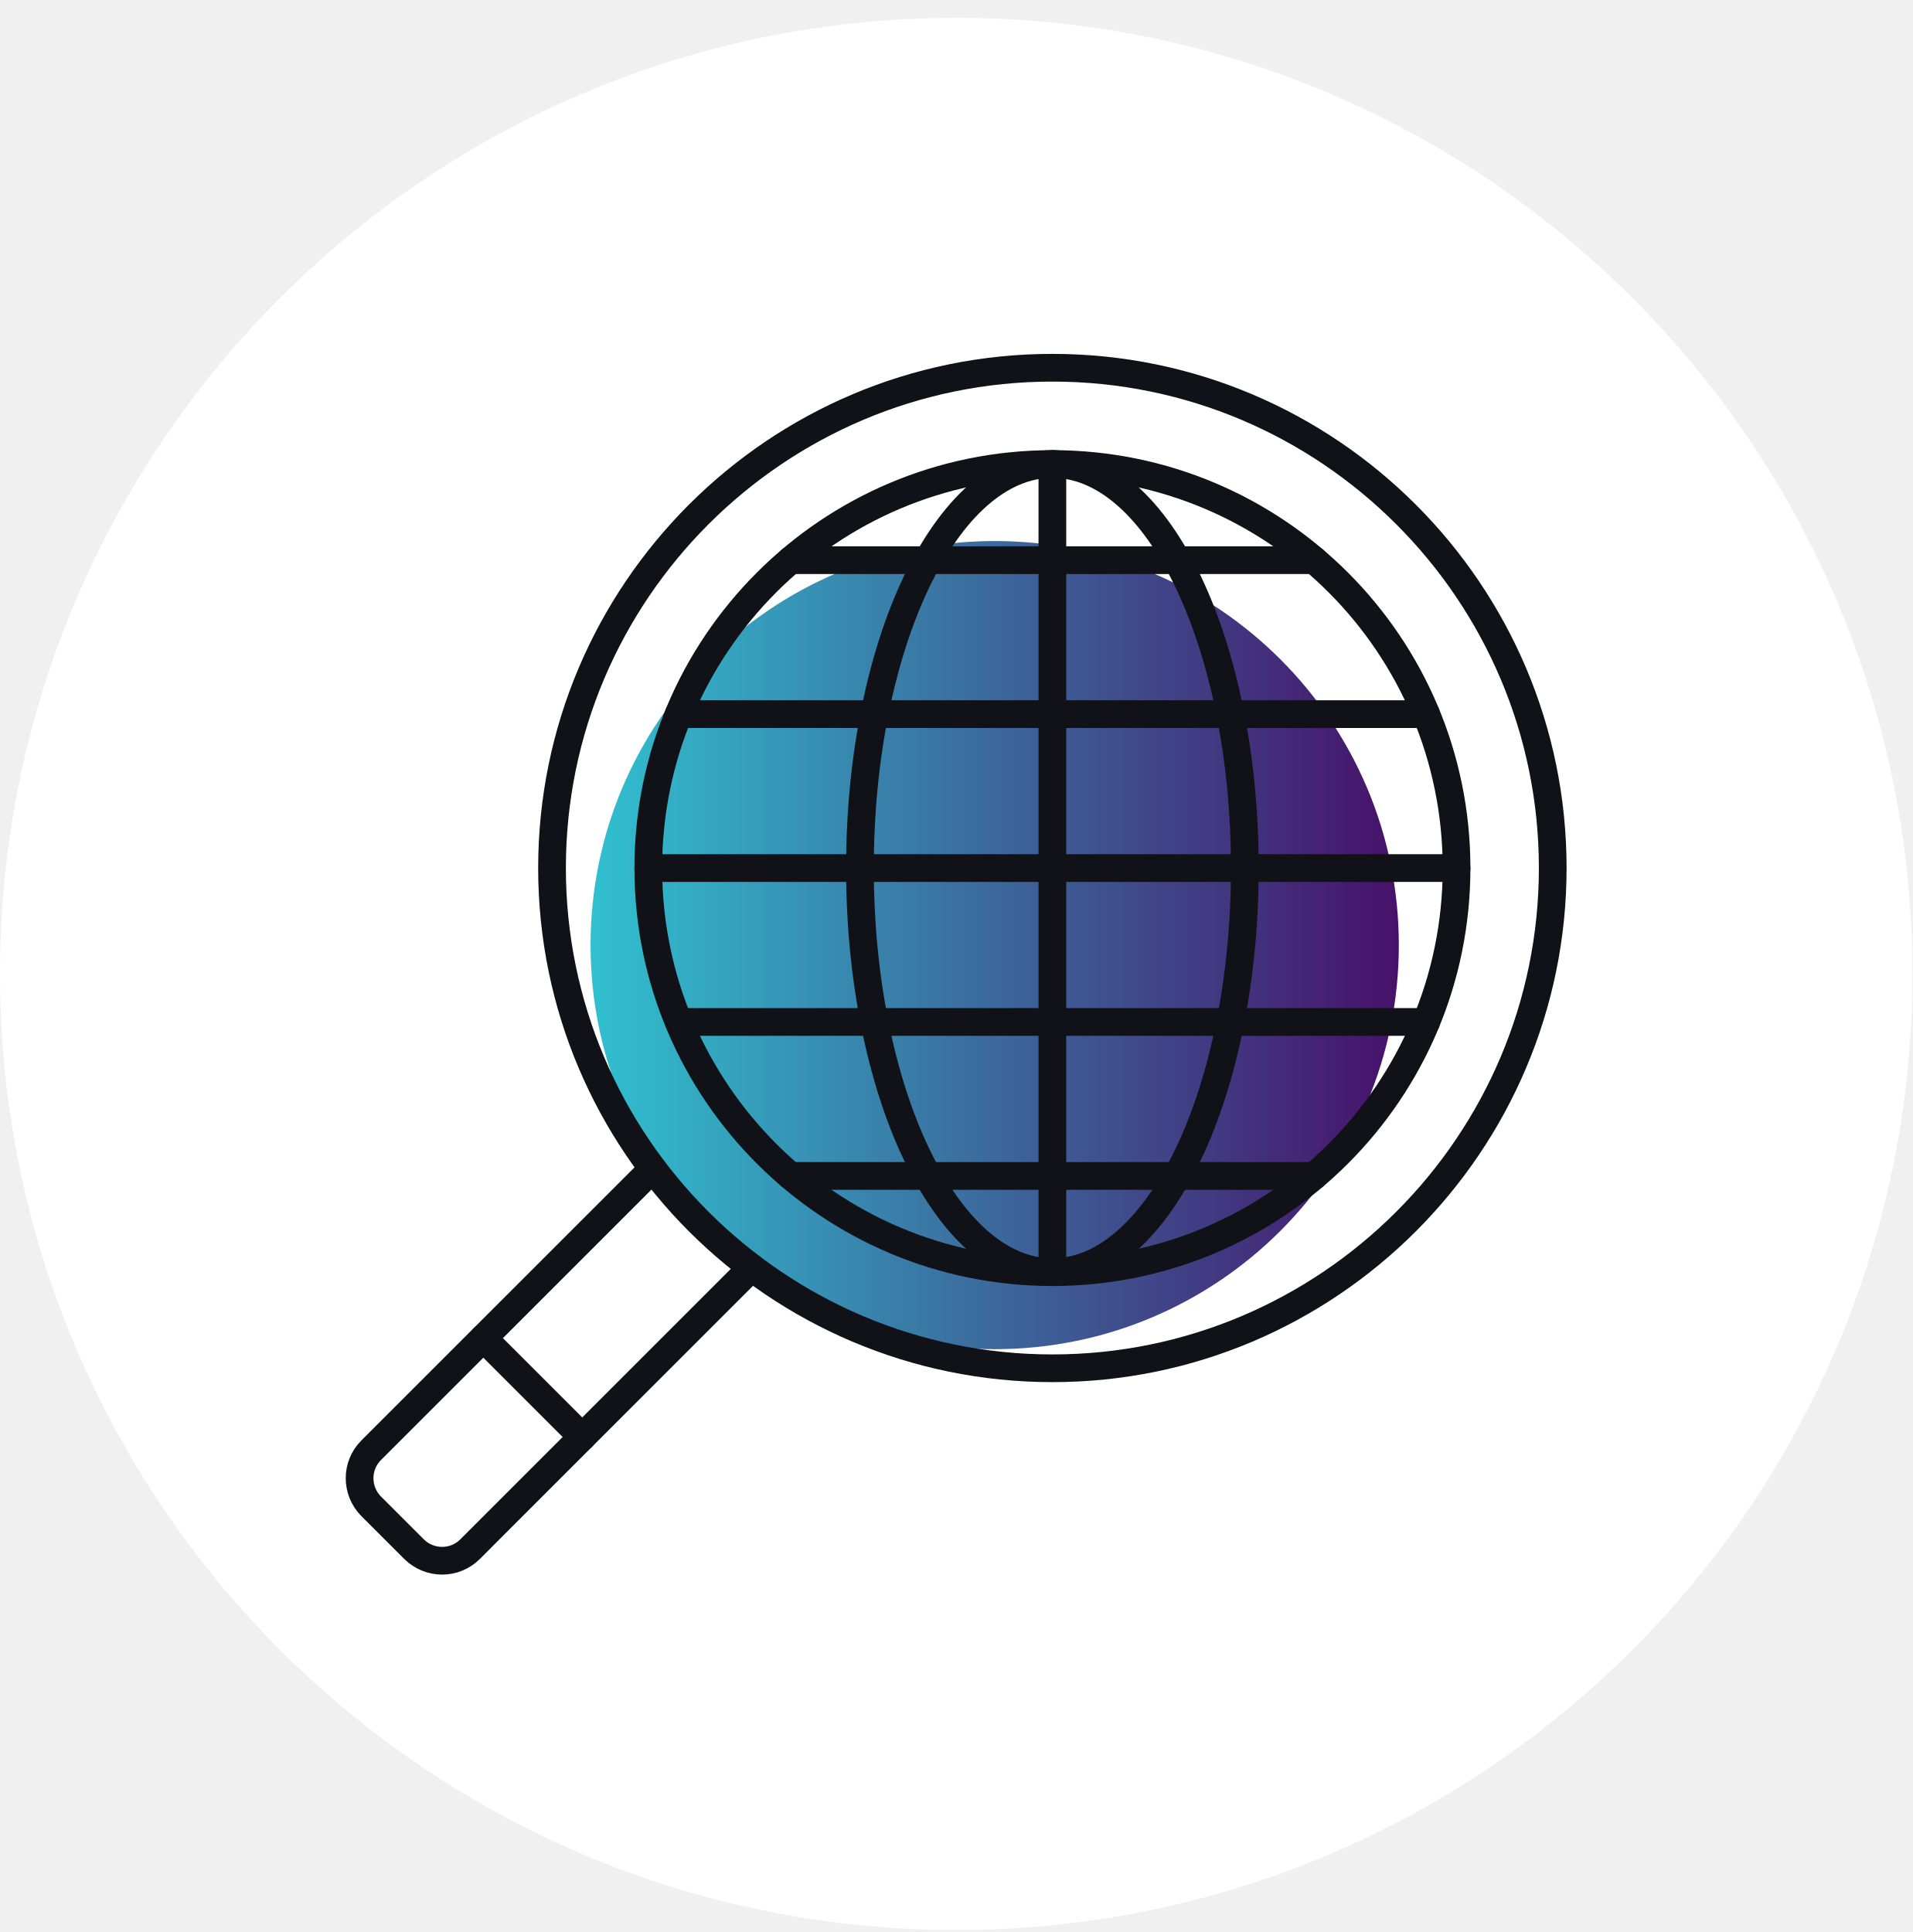
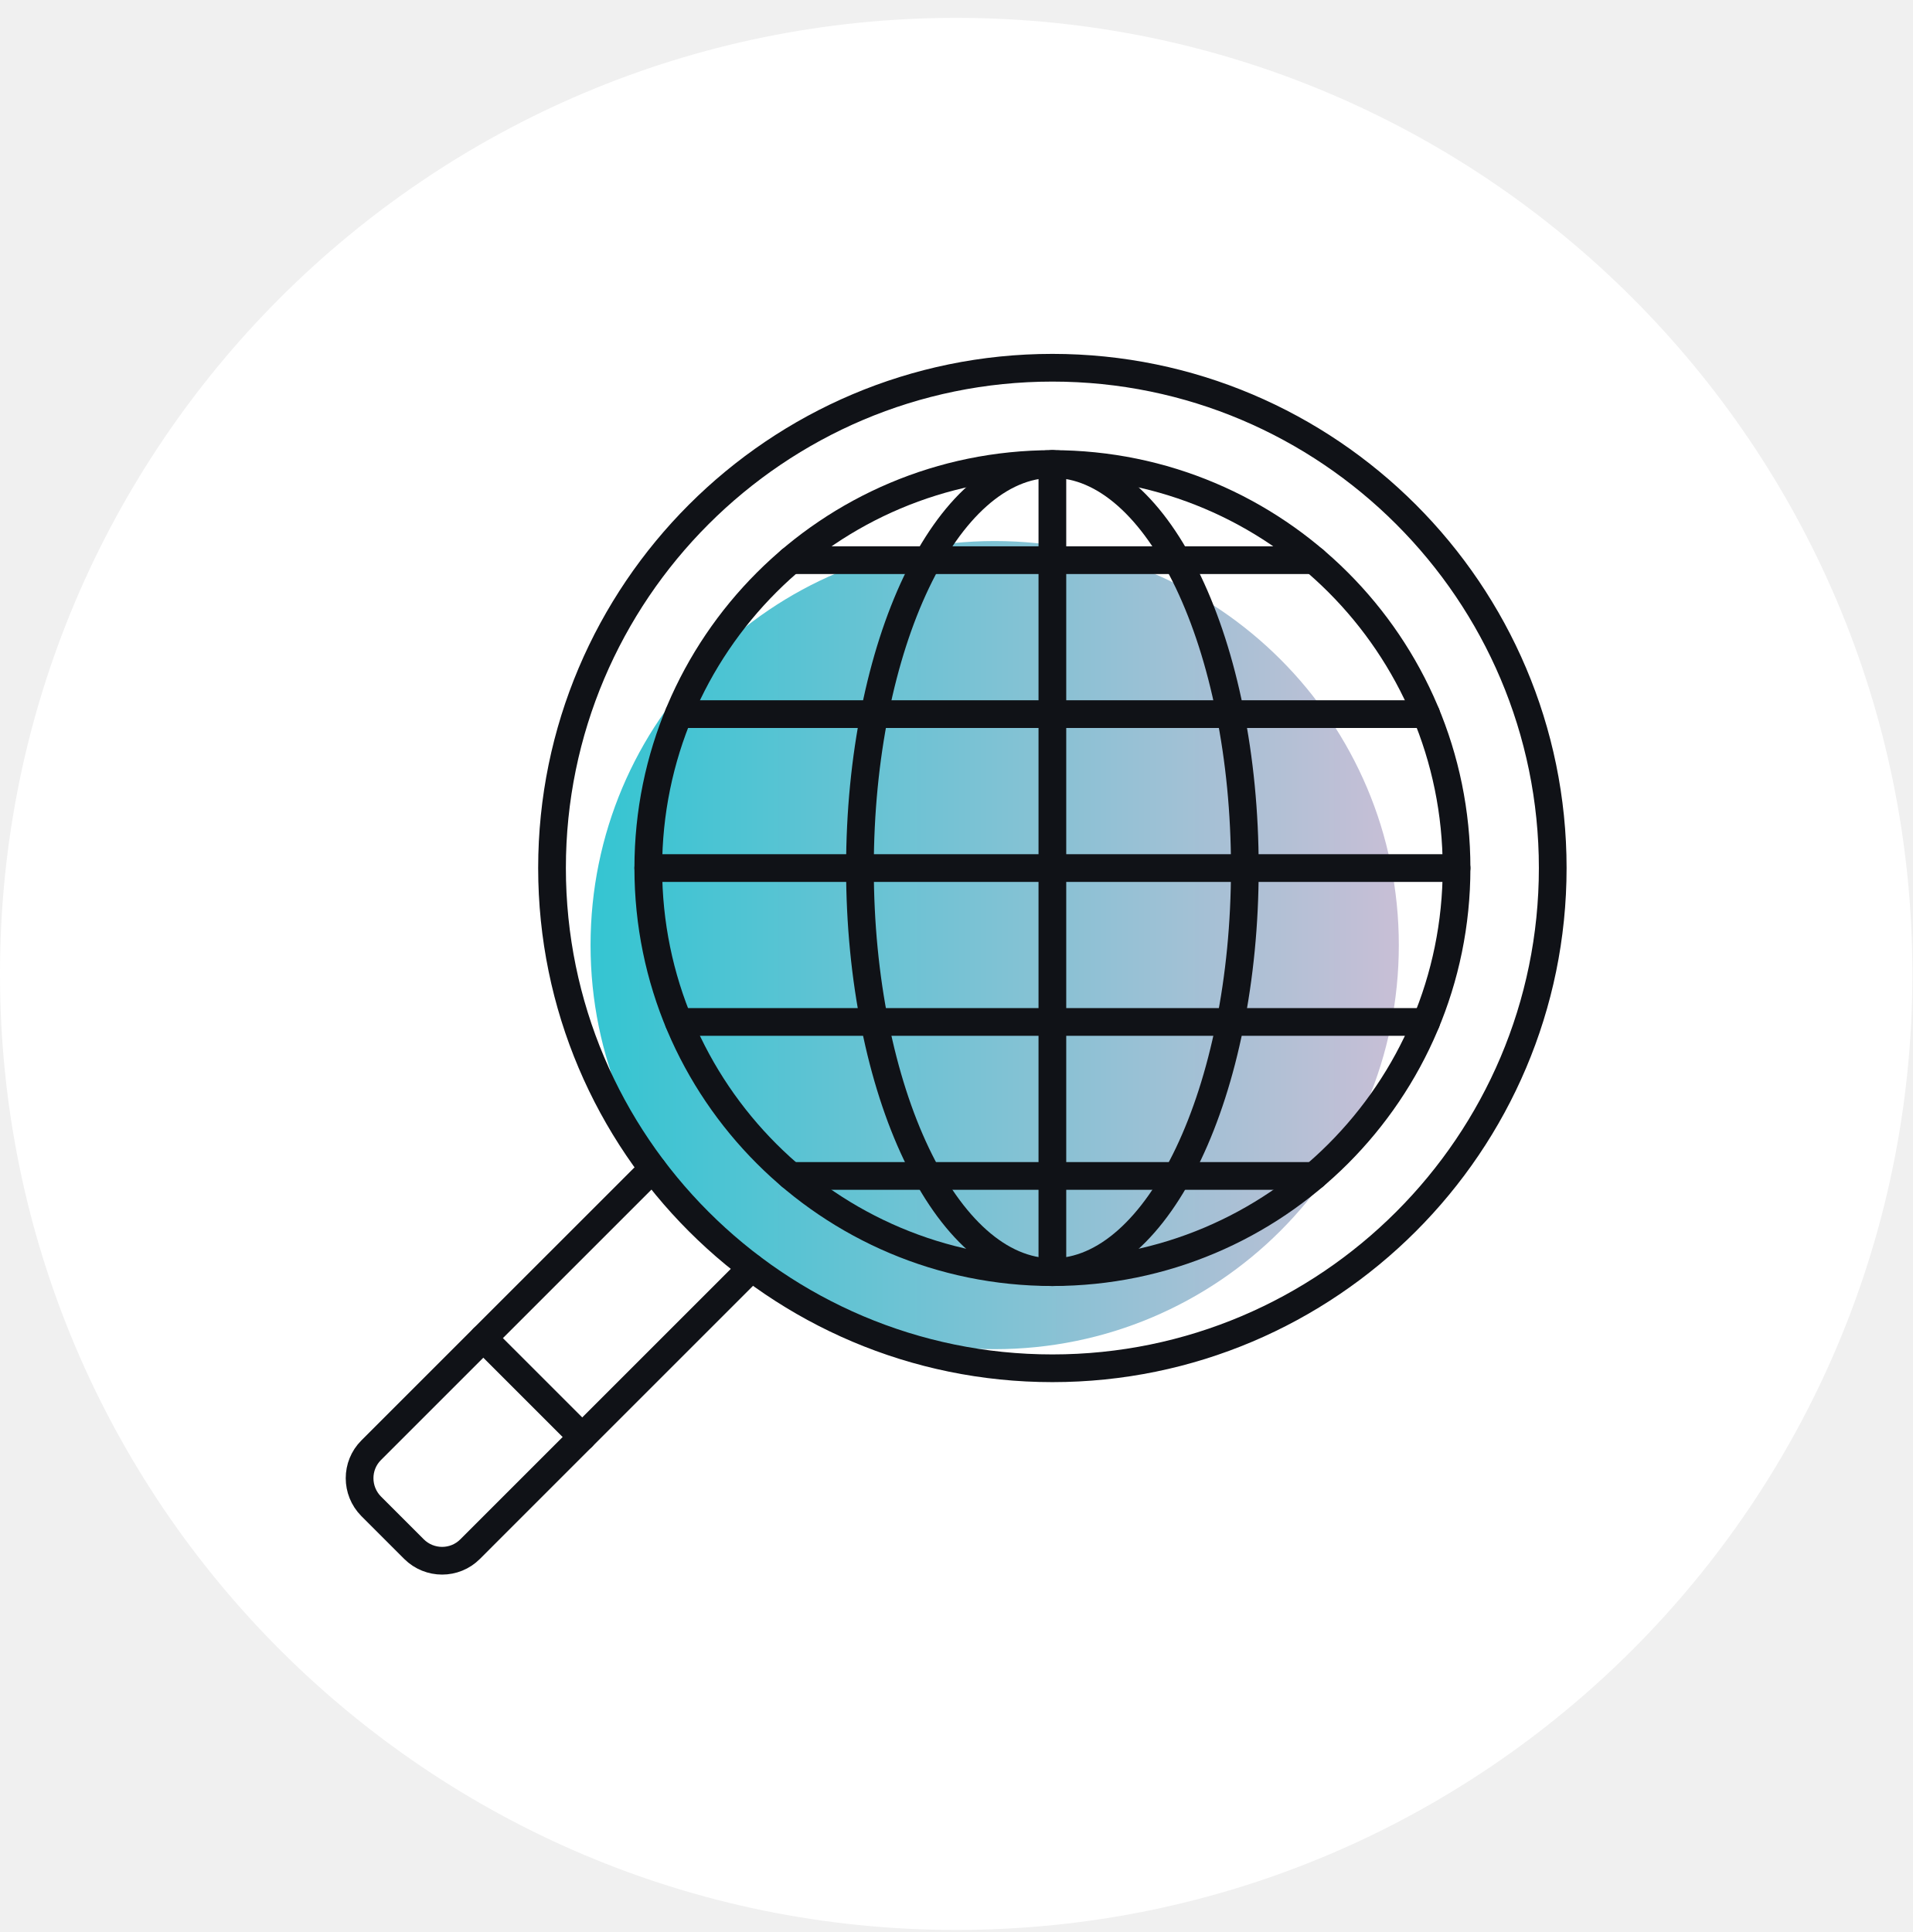
<svg xmlns="http://www.w3.org/2000/svg" width="96" height="97" viewBox="0 0 96 97" fill="none">
  <path fill-rule="evenodd" clip-rule="evenodd" d="M48 0.897C74.51 0.897 96 22.387 96 48.897C96 75.406 74.51 96.897 48 96.897C21.491 96.897 0 75.406 0 48.897C0 22.387 21.491 0.897 48 0.897Z" fill="#FFFFFF" />
  <mask id="mask0_3_42999" style="mask-type:luminance" maskUnits="userSpaceOnUse" x="29" y="27" width="42" height="41">
    <path fill-rule="evenodd" clip-rule="evenodd" d="M29.645 47.451C29.645 58.655 38.727 67.738 49.932 67.738C61.136 67.738 70.219 58.655 70.219 47.451C70.219 36.247 61.136 27.164 49.932 27.164C38.727 27.164 29.645 36.247 29.645 47.451Z" fill="white" />
  </mask>
  <g mask="url(#mask0_3_42999)">
    <g filter="url(#filter0_d_3_42999)">
      <rect x="28.578" y="25.654" width="41.862" height="43.472" fill="url(#paint0_linear_3_42999)" />
    </g>
  </g>
  <path d="M52.829 63.871C58.165 63.871 62.489 54.788 62.489 43.584C62.489 32.38 58.165 23.297 52.829 23.297C47.493 23.297 43.168 32.38 43.168 43.584C43.168 54.788 47.493 63.871 52.829 63.871Z" stroke="#101217" stroke-width="1.391" stroke-linecap="round" stroke-linejoin="round" />
  <path d="M32.543 43.582H73.117" stroke="#101217" stroke-width="1.391" stroke-linecap="round" stroke-linejoin="round" />
  <path d="M34.07 35.853H71.592" stroke="#101217" stroke-width="1.391" stroke-linecap="round" stroke-linejoin="round" />
  <path d="M39.691 28.125H65.969" stroke="#101217" stroke-width="1.391" stroke-linecap="round" stroke-linejoin="round" />
  <path d="M34.07 51.31H71.592" stroke="#101217" stroke-width="1.391" stroke-linecap="round" stroke-linejoin="round" />
  <path d="M52.828 23.297V63.871" stroke="#101217" stroke-width="1.391" stroke-linecap="round" stroke-linejoin="round" />
  <path d="M52.828 68.697C66.678 68.697 77.945 57.429 77.945 43.58C77.945 29.731 66.678 18.463 52.828 18.463C38.977 18.463 27.711 29.731 27.711 43.58C27.711 57.429 38.977 68.697 52.828 68.697Z" stroke="#101217" stroke-width="1.391" stroke-linecap="round" stroke-linejoin="round" />
  <path d="M32.543 43.584C32.543 54.788 41.626 63.871 52.83 63.871C64.034 63.871 73.117 54.788 73.117 43.584C73.117 32.38 64.034 23.297 52.83 23.297C41.626 23.297 32.543 32.38 32.543 43.584Z" stroke="#101217" stroke-width="1.391" stroke-linecap="round" stroke-linejoin="round" />
  <path d="M39.691 59.041H65.969" stroke="#101217" stroke-width="1.391" stroke-linecap="round" stroke-linejoin="round" />
  <path d="M37.729 63.646L23.596 77.78C22.823 78.553 21.567 78.553 20.785 77.78L18.63 75.625C17.858 74.842 17.858 73.587 18.63 72.814L32.764 58.681" stroke="#101217" stroke-width="1.391" stroke-linecap="round" stroke-linejoin="round" />
  <path d="M29.227 72.148L24.262 67.183" stroke="#101217" stroke-width="1.391" stroke-linecap="round" stroke-linejoin="round" />
  <defs>
    <filter id="filter0_d_3_42999" x="23.211" y="25.654" width="52.597" height="54.207" filterUnits="userSpaceOnUse" color-interpolation-filters="sRGB">
      <feFlood flood-opacity="0" result="BackgroundImageFix" />
      <feColorMatrix in="SourceAlpha" type="matrix" values="0 0 0 0 0 0 0 0 0 0 0 0 0 0 0 0 0 0 127 0" result="hardAlpha" />
      <feOffset dy="5.367" />
      <feGaussianBlur stdDeviation="2.683" />
      <feComposite in2="hardAlpha" operator="out" />
      <feColorMatrix type="matrix" values="0 0 0 0 0 0 0 0 0 0 0 0 0 0 0 0 0 0 0.25 0" />
      <feBlend mode="normal" in2="BackgroundImageFix" result="effect1_dropShadow_3_42999" />
      <feBlend mode="normal" in="SourceGraphic" in2="effect1_dropShadow_3_42999" result="shape" />
    </filter>
    <linearGradient id="paint0_linear_3_42999" x1="28.578" y1="47.39" x2="70.44" y2="47.39" gradientUnits="userSpaceOnUse">
      <stop stop-color="#30C5D2" />
-       <stop offset="1" stop-color="#471069" />
+       <stop offset="1" stop-color="#C9BFD6" />
    </linearGradient>
  </defs>
</svg>
